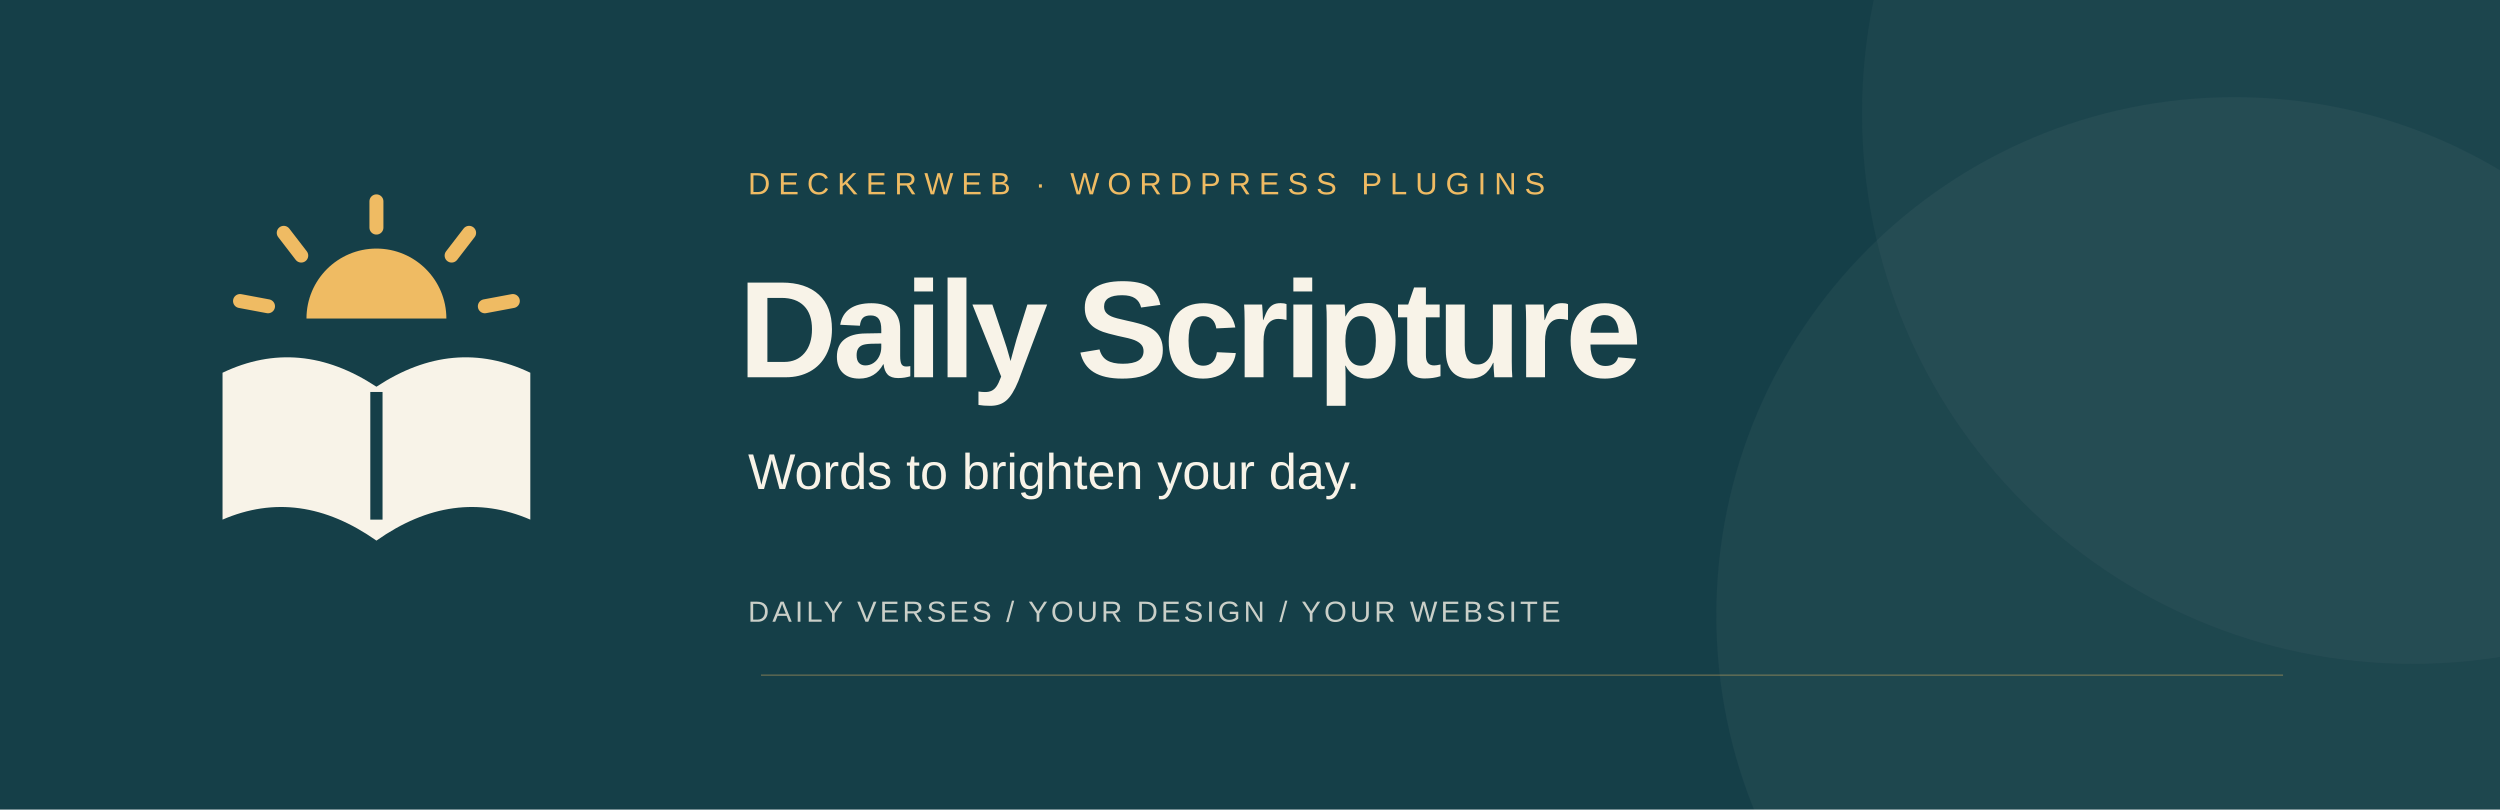
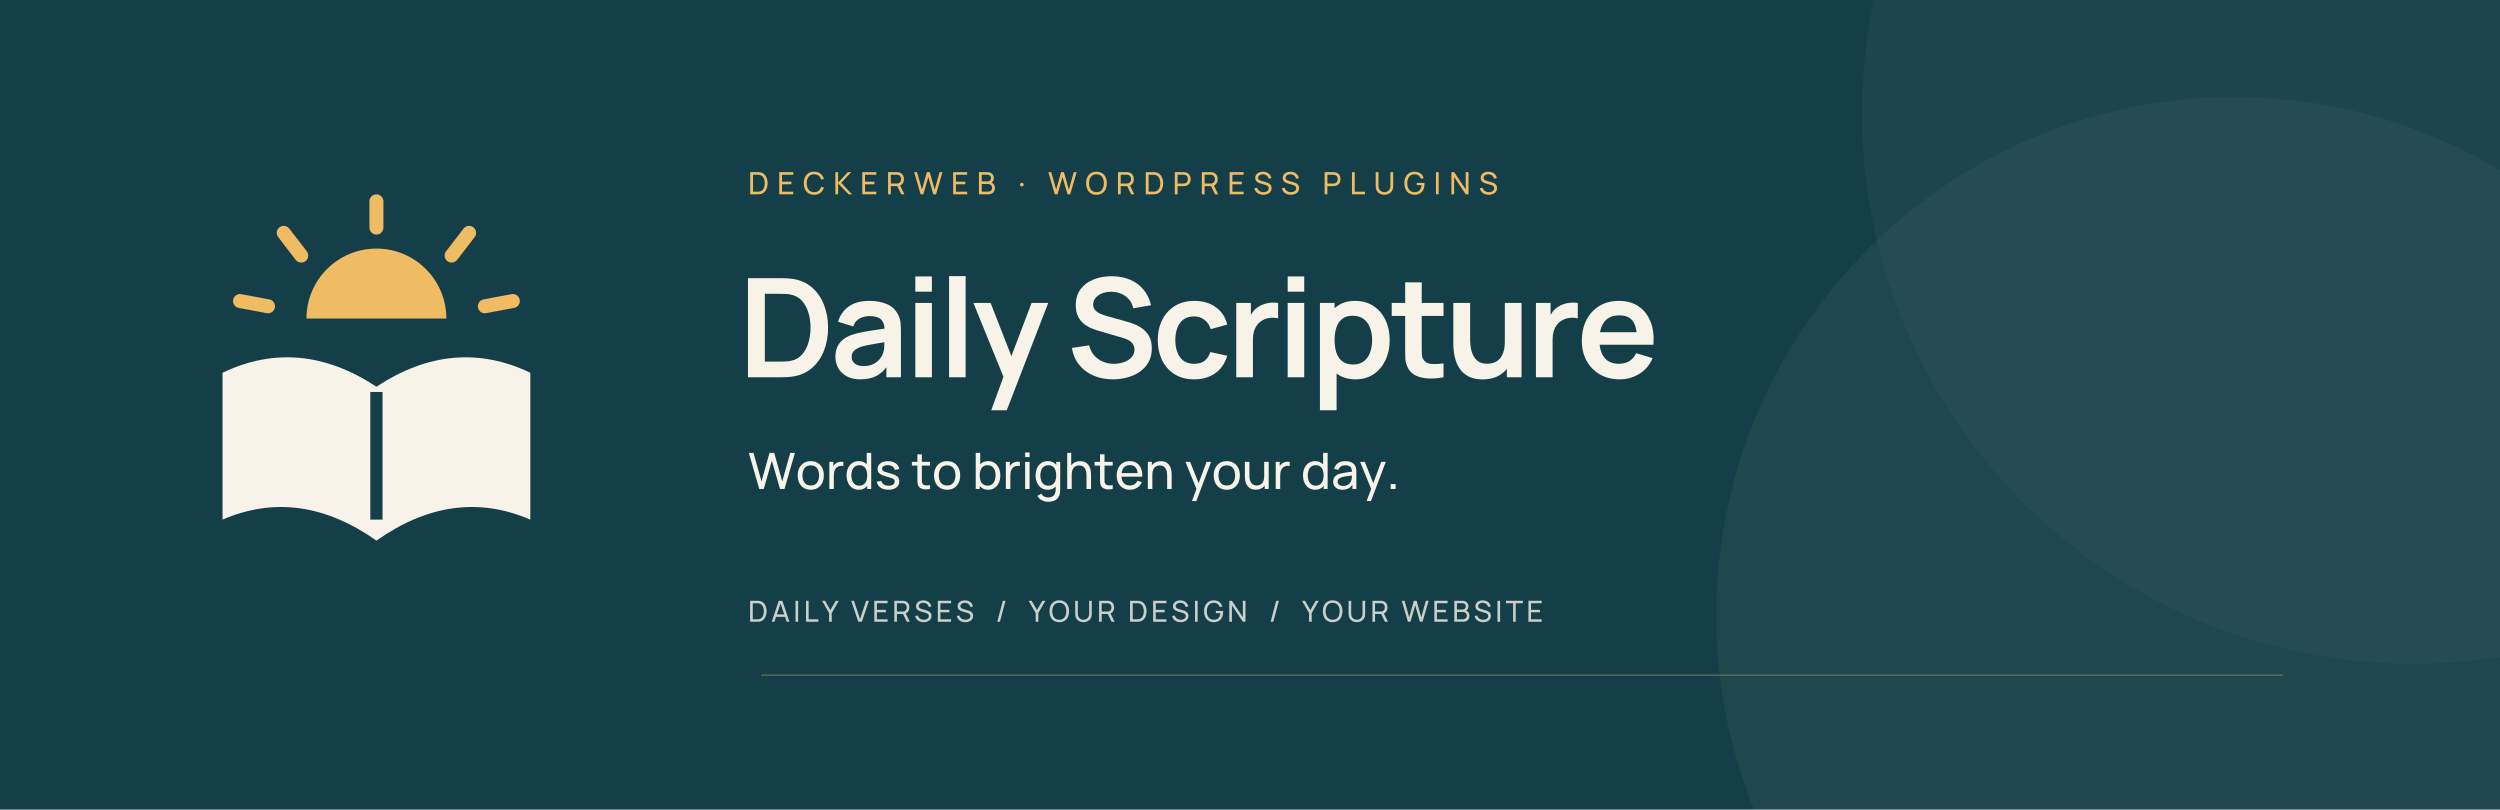
<svg xmlns="http://www.w3.org/2000/svg" width="1544" height="500" viewBox="0 0 1544 500">
  <rect width="1544" height="500" fill="#153f48" />
  <circle cx="1490" cy="70" r="340" fill="#f8f3e8" opacity=".035" />
  <circle cx="1380" cy="380" r="320" fill="#f8f3e8" opacity=".04" />
  <path d="M470 417H1410" stroke="#efbb63" stroke-opacity=".3" />
  <g transform="translate(64 79) scale(1.08)">
    <path d="M68 140 Q112 119 156 148 Q200 119 244 140 V224 Q200 205 156 236 Q112 205 68 224Z" fill="#f8f3e8" />
    <path d="M156 151V224" stroke="#153f48" stroke-width="7" />
    <path d="M116 109 A40 40 0 0 1 196 109" fill="#efbb63" />
    <path d="M156 42V57 M103 60L113 73 M209 60L199 73 M78 99L94 102 M234 99L218 102" stroke="#efbb63" stroke-width="8" stroke-linecap="round" />
  </g>
-   <g font-family="Arial,sans-serif" fill="#f8f3e8">
-     <text x="462" y="120" font-size="19" letter-spacing="5" fill="#efbb63">DECKERWEB · WORDPRESS PLUGINS</text>
-     <text x="456" y="233" font-size="85" font-weight="700" letter-spacing="-3">Daily Scripture</text>
-     <text x="462" y="302" font-size="31">Words to brighten your day.</text>
-     <text x="462" y="384" font-size="18" letter-spacing="2" opacity=".8">DAILY VERSES  /  YOUR DESIGN  /  YOUR WEBSITE</text>
+   <g fill="#f8f3e8">
+     <g fill="#efbb63" aria-label="DECKERWEB · WORDPRESS PLUGINS" role="img">
+       <path d="M140 0V1440H584Q605.5 1440 660.5 1439.0Q715.5 1438 766 1431Q932.5 1409 1045.25 1309.5Q1158 1210 1215.0 1056.75Q1272 903.5 1272 720Q1272 536 1215.0 382.75Q1158 229.5 1045.25 130.25Q932.5 31 766 9Q716 2.5 660.25 1.25Q604.5 0 584 0ZM323 170H584Q621.5 170 668.75 172.25Q716 174.5 751 181Q869 202.5 942.0 279.75Q1015 357 1049.0 471.75Q1083 586.5 1083 720Q1083 856 1048.5 970.75Q1014 1085.5 940.75 1161.75Q867.5 1238 751 1259Q716 1266 668.0 1268.0Q620 1270 584 1270H323Z" transform="translate(462 120) scale(0.0095 -0.0095)" />
+       <path d="M140 0V1440H1050V1271H318V820H930V651H318V169H1050V0Z" transform="translate(479.939 120) scale(0.0095 -0.0095)" />
+       <path d="M732 -30Q516.5 -30 366.5 65.0Q216.5 160 138.25 329.0Q60 498 60 720Q60 942 138.25 1111.0Q216.5 1280 366.5 1375.0Q516.5 1470 732 1470Q982 1470 1143.25 1342.75Q1304.5 1215.5 1366 1001L1185 953Q1141 1114 1027.75 1207.0Q914.5 1300 732 1300Q571 1300 464.0 1227.0Q357 1154 303.0 1023.25Q249 892.5 248 720Q247 547.5 301.0 417.0Q355 286.5 463.0 213.25Q571 140 732 140Q914.5 140 1027.75 233.5Q1141 327 1185 487L1366 439Q1304.5 224.5 1143.25 97.25Q982 -30 732 -30Z" transform="translate(495.864 120) scale(0.0095 -0.0095)" />
+       <path d="M140 0V1440H318V764L948 1440H1172L518 741L1223 0H993L318 704V0Z" transform="translate(514.601 120) scale(0.0095 -0.0095)" />
+       <path d="M140 0V1440H1050V1271H318V820H930V651H318V169H1050V0Z" transform="translate(531.2195 120) scale(0.0095 -0.0095)" />
+       <path d="M140 0V1440H709Q730 1440 758.75 1438.5Q787.5 1437 815 1432Q931.5 1414 1011.0 1351.75Q1090.5 1289.5 1130.75 1195.0Q1171 1100.5 1171 986Q1171 818.5 1084.0 696.25Q997 574 829 543L761 532H318V0ZM997 0 713 586 889 640 1201 0ZM318 701H703Q722 701 746.25 703.0Q770.5 705 793 710Q862 725.5 905.25 768.25Q948.5 811 968.75 868.5Q989 926 989 986Q989 1046 968.75 1103.5Q948.5 1161 905.25 1203.75Q862 1246.5 793 1262Q770.5 1267.5 746.25 1269.25Q722 1271 703 1271H318Z" transform="translate(547.1445 120) scale(0.0095 -0.0095)" />
+       <path d="M447 0 30 1440H216L536 301L855 1439L1042 1440L1362 301L1681 1440H1868L1451 0H1273L948.5 1129L625 0Z" transform="translate(564.314 120) scale(0.0095 -0.0095)" />
+       <path d="M140 0V1440H1050V1271H318V820H930V651H318V169H1050V0Z" transform="translate(587.345 120) scale(0.0095 -0.0095)" />
+       <path d="M140 0V1440H701Q830 1440 921.5 1387.0Q1013 1334 1061.5 1247.5Q1110 1161 1110 1061Q1110 943.5 1049.75 855.75Q989.5 768 888 735L886 784Q1025 747 1102.0 647.75Q1179 548.5 1179 412Q1179 286 1127.25 193.75Q1075.5 101.5 979.25 50.75Q883 0 751 0ZM320 170H717Q796.5 170 859.75 199.25Q923 228.5 959.5 282.75Q996 337 996 413Q996 485.5 963.25 543.75Q930.5 602 872.0 636.5Q813.5 671 737 671H320ZM320 839H699Q762.5 839 814.25 866.5Q866 894 896.5 943.75Q927 993.5 927 1061Q927 1154 863.75 1213.0Q800.5 1272 699 1272H320Z" transform="translate(603.27 120) scale(0.0095 -0.0095)" />
+       <path d="M243 510Q191.5 510 155.75 544.25Q120 578.5 120 630Q120 682 155.75 716.0Q191.5 750 243 750Q290.5 750 325.25 716.0Q360 682 360 630Q360 578.5 325.25 544.25Q290.5 510 243 510Z" transform="translate(628.831 120) scale(0.0095 -0.0095)" />
+       <path d="M447 0 30 1440H216L536 301L855 1439L1042 1440L1362 301L1681 1440H1868L1451 0H1273L948.5 1129L625 0Z" transform="translate(647.191 120) scale(0.0095 -0.0095)" />
+       <path d="M732 -30Q516.5 -30 366.5 65.0Q216.5 160 138.25 329.0Q60 498 60 720Q60 942 138.25 1111.0Q216.5 1280 366.5 1375.0Q516.5 1470 732 1470Q947.5 1470 1097.5 1375.0Q1247.5 1280 1325.75 1111.0Q1404 942 1404 720Q1404 498 1325.75 329.0Q1247.5 160 1097.5 65.0Q947.5 -30 732 -30ZM732 140Q893 139 1000.25 212.25Q1107.5 285.5 1161.25 416.5Q1215 547.5 1215 720Q1215 892.5 1161.25 1022.75Q1107.5 1153 1000.25 1226.0Q893 1299 732 1300Q571 1301 464.25 1228.0Q357.5 1155 303.75 1023.75Q250 892.5 249 720Q248 547.5 301.75 417.5Q355.5 287.5 463.25 214.25Q571 141 732 140Z" transform="translate(670.222 120) scale(0.0095 -0.0095)" />
+       <path d="M140 0V1440H709Q730 1440 758.75 1438.5Q787.5 1437 815 1432Q931.5 1414 1011.0 1351.75Q1090.5 1289.5 1130.75 1195.0Q1171 1100.5 1171 986Q1171 818.5 1084.0 696.25Q997 574 829 543L761 532H318V0ZM997 0 713 586 889 640 1201 0ZM318 701H703Q722 701 746.25 703.0Q770.5 705 793 710Q862 725.5 905.25 768.25Q948.5 811 968.75 868.5Q989 926 989 986Q989 1046 968.75 1103.5Q948.5 1161 905.25 1203.75Q862 1246.5 793 1262Q770.5 1267.5 746.25 1269.25Q722 1271 703 1271H318Z" transform="translate(689.13 120) scale(0.0095 -0.0095)" />
+       <path d="M140 0V1440H584Q605.5 1440 660.5 1439.0Q715.5 1438 766 1431Q932.5 1409 1045.25 1309.5Q1158 1210 1215.0 1056.75Q1272 903.5 1272 720Q1272 536 1215.0 382.75Q1158 229.5 1045.25 130.25Q932.5 31 766 9Q716 2.5 660.25 1.25Q604.5 0 584 0ZM323 170H584Q621.5 170 668.75 172.25Q716 174.5 751 181Q869 202.5 942.0 279.75Q1015 357 1049.0 471.75Q1083 586.5 1083 720Q1083 856 1048.5 970.75Q1014 1085.5 940.75 1161.75Q867.5 1238 751 1259Q716 1266 668.0 1268.0Q620 1270 584 1270H323Z" transform="translate(706.2995 120) scale(0.0095 -0.0095)" />
+       <path d="M140 0V1440H709Q730 1440 758.75 1438.5Q787.5 1437 815 1432Q931.5 1414 1011.0 1351.75Q1090.5 1289.5 1130.75 1195.0Q1171 1100.5 1171 986Q1171 871.5 1130.5 777.0Q1090 682.5 1010.5 620.25Q931 558 815 540Q787.5 536 758.5 534.0Q729.5 532 709 532H318V0ZM318 701H703Q722 701 746.25 703.0Q770.5 705 793 710Q862 725.5 905.25 768.25Q948.5 811 968.75 868.5Q989 926 989 986Q989 1046 968.75 1103.5Q948.5 1161 905.25 1203.75Q862 1246.5 793 1262Q770.5 1267.5 746.25 1269.25Q722 1271 703 1271H318Z" transform="translate(724.2385 120) scale(0.0095 -0.0095)" />
+       <path d="M140 0V1440H709Q730 1440 758.75 1438.5Q787.5 1437 815 1432Q931.5 1414 1011.0 1351.75Q1090.5 1289.5 1130.75 1195.0Q1171 1100.5 1171 986Q1171 818.5 1084.0 696.25Q997 574 829 543L761 532H318V0ZM997 0 713 586 889 640 1201 0ZM318 701H703Q722 701 746.25 703.0Q770.5 705 793 710Q862 725.5 905.25 768.25Q948.5 811 968.75 868.5Q989 926 989 986Q989 1046 968.75 1103.5Q948.5 1161 905.25 1203.75Q862 1246.5 793 1262Q770.5 1267.5 746.25 1269.25Q722 1271 703 1271H318Z" transform="translate(740.933 120) scale(0.0095 -0.0095)" />
+       <path d="M140 0V1440H1050V1271H318V820H930V651H318V169H1050V0Z" transform="translate(758.1025 120) scale(0.0095 -0.0095)" />
+       <path d="M651 -30Q498 -30 375.5 22.0Q253 74 173.5 170.25Q94 266.5 70 399L254 428Q288.5 292 399.0 215.5Q509.5 139 660 139Q756.5 139 835.0 169.5Q913.5 200 959.75 256.75Q1006 313.5 1006 392Q1006 439.5 989.25 474.25Q972.5 509 944.25 533.25Q916 557.5 879.75 574.5Q843.5 591.5 805 603L438 712Q378 729.5 322.0 757.0Q266 784.5 222.0 826.0Q178 867.5 152.0 926.25Q126 985 126 1065Q126 1192.5 192.25 1283.25Q258.5 1374 372.5 1421.75Q486.5 1469.5 630 1469Q775 1468 889.5 1417.5Q1004 1367 1079.25 1273.0Q1154.5 1179 1181 1048L992 1015Q977 1102.5 925.5 1166.25Q874 1230 796.75 1264.5Q719.5 1299 628 1300Q539.5 1301 468.5 1271.75Q397.5 1242.5 355.75 1191.0Q314 1139.5 314 1073Q314 1006.5 351.75 966.0Q389.5 925.5 445.0 902.25Q500.5 879 554 864L828 785Q875 772 936.5 749.0Q998 726 1056.0 684.25Q1114 642.5 1152.0 574.25Q1190 506 1190 402Q1190 297.5 1148.25 216.75Q1106.5 136 1032.5 81.25Q958.5 26.5 860.75 -1.75Q763 -30 651 -30Z" transform="translate(774.0275 120) scale(0.0095 -0.0095)" />
+       <path d="M651 -30Q498 -30 375.5 22.0Q253 74 173.5 170.25Q94 266.5 70 399L254 428Q288.5 292 399.0 215.5Q509.5 139 660 139Q756.5 139 835.0 169.5Q913.5 200 959.75 256.75Q1006 313.5 1006 392Q1006 439.5 989.25 474.25Q972.5 509 944.25 533.25Q916 557.5 879.75 574.5Q843.5 591.5 805 603L438 712Q378 729.5 322.0 757.0Q266 784.5 222.0 826.0Q178 867.5 152.0 926.25Q126 985 126 1065Q126 1192.5 192.25 1283.25Q258.5 1374 372.5 1421.75Q486.5 1469.5 630 1469Q775 1468 889.5 1417.5Q1004 1367 1079.25 1273.0Q1154.5 1179 1181 1048L992 1015Q977 1102.5 925.5 1166.25Q874 1230 796.75 1264.5Q719.5 1299 628 1300Q539.5 1301 468.5 1271.75Q397.5 1242.5 355.75 1191.0Q314 1139.5 314 1073Q314 1006.5 351.75 966.0Q389.5 925.5 445.0 902.25Q500.5 879 554 864L828 785Q875 772 936.5 749.0Q998 726 1056.0 684.25Q1114 642.5 1152.0 574.25Q1190 506 1190 402Q1190 297.5 1148.25 216.75Q1106.5 136 1032.5 81.25Q958.5 26.5 860.75 -1.75Q763 -30 651 -30Z" transform="translate(790.9975 120) scale(0.0095 -0.0095)" />
+       <path d="M140 0V1440H709Q730 1440 758.75 1438.5Q787.5 1437 815 1432Q931.5 1414 1011.0 1351.75Q1090.5 1289.5 1130.75 1195.0Q1171 1100.5 1171 986Q1171 871.5 1130.5 777.0Q1090 682.5 1010.5 620.25Q931 558 815 540Q787.5 536 758.5 534.0Q729.5 532 709 532H318V0ZM318 701H703Q722 701 746.25 703.0Q770.5 705 793 710Q862 725.5 905.25 768.25Q948.5 811 968.75 868.5Q989 926 989 986Q989 1046 968.75 1103.5Q948.5 1161 905.25 1203.75Q862 1246.5 793 1262Q770.5 1267.5 746.25 1269.25Q722 1271 703 1271H318Z" transform="translate(816.7675 120) scale(0.0095 -0.0095)" />
+       <path d="M160 0V1440H338V169H1006V0Z" transform="translate(833.462 120) scale(0.0095 -0.0095)" />
+       <path d="M708 -30Q541 -30 413.0 38.75Q285 107.5 212.5 232.25Q140 357 140 525V1439L320 1440V540Q320 438 354.5 362.25Q389 286.5 445.75 236.75Q502.5 187 571.25 162.5Q640 138 708 138Q777 138 845.75 162.75Q914.5 187.5 971.0 237.25Q1027.5 287 1061.75 362.75Q1096 438.5 1096 540V1440H1276V525Q1276 357.5 1203.5 232.75Q1131 108 1003.0 39.0Q875 -30 708 -30Z" transform="translate(848.304 120) scale(0.0095 -0.0095)" />
+       <path d="M723 -30Q574.5 -30 452.5 21.75Q330.5 73.5 242.75 171.0Q155 268.5 107.5 407.25Q60 546 60 720Q60 949.5 141.75 1117.5Q223.5 1285.5 372.5 1377.25Q521.5 1469 723 1469Q965 1469 1113.0 1356.25Q1261 1243.5 1317 1049L1137 1012Q1091.5 1142.5 988.75 1220.5Q886 1298.5 732 1299Q571 1300 464.25 1227.25Q357.5 1154.5 303.75 1023.5Q250 892.5 249 720Q248 547.5 301.75 417.5Q355.5 287.5 463.25 214.25Q571 141 732 140Q871 139 965.75 192.75Q1060.5 246.5 1112.75 348.5Q1165 450.5 1176 594H870V741H1364Q1366.5 720.5 1367.25 693.0Q1368 665.5 1368 656Q1368 458.5 1294.5 303.25Q1221 148 1077.25 59.0Q933.5 -30 723 -30Z" transform="translate(866.756 120) scale(0.0095 -0.0095)" />
+       <path d="M160 0V1440H338V0Z" transform="translate(885.322 120) scale(0.0095 -0.0095)" />
+       <path d="M140 0V1440H320L1071 315V1440H1251V0H1071L320 1126V0Z" transform="translate(895.053 120) scale(0.0095 -0.0095)" />
+       <path d="M651 -30Q498 -30 375.5 22.0Q253 74 173.5 170.25Q94 266.5 70 399L254 428Q288.5 292 399.0 215.5Q509.5 139 660 139Q756.5 139 835.0 169.5Q913.5 200 959.75 256.75Q1006 313.5 1006 392Q1006 439.5 989.25 474.25Q972.5 509 944.25 533.25Q916 557.5 879.75 574.5Q843.5 591.5 805 603L438 712Q378 729.5 322.0 757.0Q266 784.5 222.0 826.0Q178 867.5 152.0 926.25Q126 985 126 1065Q126 1192.5 192.25 1283.25Q258.5 1374 372.5 1421.75Q486.5 1469.5 630 1469Q775 1468 889.5 1417.5Q1004 1367 1079.25 1273.0Q1154.5 1179 1181 1048L992 1015Q977 1102.5 925.5 1166.25Q874 1230 796.75 1264.5Q719.5 1299 628 1300Q539.5 1301 468.5 1271.75Q397.5 1242.5 355.75 1191.0Q314 1139.5 314 1073Q314 1006.5 351.75 966.0Q389.5 925.5 445.0 902.25Q500.5 879 554 864L828 785Q875 772 936.5 749.0Q998 726 1056.0 684.25Q1114 642.5 1152.0 574.25Q1190 506 1190 402Q1190 297.5 1148.25 216.75Q1106.5 136 1032.5 81.25Q958.5 26.5 860.75 -1.75Q763 -30 651 -30Z" transform="translate(913.2675 120) scale(0.0095 -0.0095)" />
+     </g>
+     <g aria-label="Daily Scripture" role="img">
+       <path d="M140 0V1440H598.666Q617.166 1440 670.833 1439.0Q724.499 1438 774 1431.667Q945.499 1410.333 1063.749 1310.5Q1181.999 1210.667 1242.998 1056.917Q1303.998 903.167 1303.998 720Q1303.998 536.667 1242.998 382.917Q1181.999 229.167 1063.749 129.417Q945.499 29.667 774 8.333Q724.666 2.167 670.749 1.083Q616.833 0 598.666 0ZM384.996 227.33H598.666Q629.166 227.33 675.583 229.08Q722 230.83 758.333 237.663Q860.334 257.497 924.334 329.247Q988.335 400.997 1018.669 503.915Q1049.002 606.832 1049.002 720Q1049.002 837.334 1017.835 940.252Q986.668 1043.169 922.251 1113.253Q857.834 1183.337 758.333 1202.337Q722 1210.003 675.333 1211.337Q628.666 1212.67 598.666 1212.67H384.996Z" transform="translate(456 233) scale(0.0425 -0.0425)" />
+       <path d="M442.334 -30Q324.667 -30 243.75 14.417Q162.833 58.833 121.417 132.917Q80 207 80 296Q80 374.333 106.084 436.417Q132.167 498.5 186.251 544.083Q240.335 589.666 325.668 618.999Q391.335 640.499 478.419 657.083Q565.503 673.666 668.169 688.249Q770.836 702.832 883.334 719.665L796.669 671.333Q797.502 783.168 746.752 836.252Q696.001 889.337 574.666 889.337Q501.998 889.337 434.081 855.086Q366.164 820.835 338.997 738.334L118.667 807.333Q158.833 944 271.583 1027Q384.333 1110 575.333 1110Q719.5 1110 828.666 1063.166Q937.832 1016.333 991.332 908.999Q1020.332 852.333 1026.332 792.833Q1032.332 733.333 1032.332 662.667V0H821.002V234.335L856.002 195.669Q783.002 79.168 685.418 24.584Q587.834 -30 442.334 -30ZM489.999 162.331Q572 162.331 629.834 191.414Q687.668 220.498 722.335 262.082Q757.002 303.667 768.669 341.335Q787.502 387.335 790.419 446.752Q793.335 506.169 793.335 543.335L867.335 521.002Q757.669 503.502 679.586 490.835Q601.502 478.169 545.834 466.752Q490.166 455.335 446.999 441.002Q405.498 425.669 376.415 405.918Q347.331 386.168 331.83 360.001Q316.33 333.834 316.33 299Q316.33 259.499 336.08 228.582Q355.83 197.665 394.414 179.998Q432.998 162.331 489.999 162.331Z" transform="translate(512.5425 233) scale(0.0425 -0.0425)" />
+       <path d="M160 1243.668V1464.999H400.663V1243.668ZM160 0V1080H400.663V0Z" transform="translate(558.5025 233) scale(0.0425 -0.0425)" />
+       <path d="M160 0V1470H400.663V0Z" transform="translate(579.345 233) scale(0.0425 -0.0425)" />
+       <path d="M282 -480 490.334 90.667 494 -77.333 23.334 1080H273.663L607.665 223.662H543.665L868.667 1080H1110.33L507.664 -480Z" transform="translate(600.1875 233) scale(0.0425 -0.0425)" />
+       <path d="M672.999 -30Q515.332 -30 388.833 25Q262.333 80 180.833 182.416Q99.333 284.832 76.666 426.332L327.329 463.998Q358.829 335.997 458.33 265.83Q557.83 195.663 687.998 195.663Q764.833 195.663 833 219.83Q901.167 243.997 943.584 290.248Q986.001 336.499 986.001 402.666Q986.001 433.167 976.084 458.418Q966.167 483.668 946.75 503.752Q927.333 523.835 896.916 540.169Q866.499 556.502 825.665 569.002L453.999 678.669Q405.998 692.502 350.332 716.336Q294.665 740.169 245.332 781.336Q195.999 822.503 164.333 887.086Q132.666 951.669 132.666 1047.001Q132.666 1186.167 203.416 1280.417Q274.166 1374.667 393.499 1421.917Q512.832 1469.167 659.332 1468.333Q806.998 1466.667 923.165 1417.167Q1039.331 1367.667 1117.081 1274Q1194.831 1180.333 1226.997 1046.667L968.001 1002.334Q952.335 1078.168 906.501 1131.419Q860.667 1184.669 795.25 1212.836Q729.833 1241.004 655.998 1242.67Q583.831 1244.337 522.497 1221.586Q461.163 1198.836 423.579 1157.002Q385.996 1115.168 385.996 1059.001Q385.996 1005.5 417.913 972.333Q449.83 939.166 497.663 919.416Q545.497 899.665 593.998 886.665L851.999 814.998Q904.998 800.665 970.831 776.665Q1036.664 752.665 1097.664 709.748Q1158.664 666.832 1198.331 596.749Q1237.997 526.665 1237.997 419.332Q1237.997 307.166 1191.747 222.583Q1145.498 138 1066.165 82.083Q986.832 26.167 885.249 -1.917Q783.665 -30 672.999 -30Z" transform="translate(658.745 233) scale(0.0425 -0.0425)" />
+       <path d="M608.999 -30Q442.166 -30 324 44.5Q205.833 119 143.167 247.917Q80.5 376.833 80 540Q80.5 705.5 145.333 834.333Q210.166 963.167 329.166 1036.583Q448.166 1110 612.332 1110Q796.498 1110 923.998 1017.667Q1051.498 925.334 1089.665 765.335L849.669 699.669Q822.168 787.003 757.001 835.67Q691.833 884.337 608.999 884.337Q514.665 884.337 453.997 839.503Q393.33 794.669 364.33 716.835Q335.329 639.001 334.996 540Q335.496 385.832 404.413 290.747Q473.331 195.663 608.999 195.663Q705.5 195.663 760.834 239.83Q816.168 283.997 844.335 366.664L1089.665 312.331Q1040.164 147.332 915.165 58.666Q790.165 -30 608.999 -30Z" transform="translate(711.6325 233) scale(0.0425 -0.0425)" />
+       <path d="M140 0V1080H352.997V817L326.997 851Q347.33 905 380.83 949.666Q414.33 994.333 460.996 1023.333Q500.829 1050.5 549.246 1065.5Q597.663 1080.5 648.663 1084Q699.664 1087.5 748.33 1080V855.004Q699.663 869.17 637.579 863.837Q575.496 858.503 524.662 829.336Q475.162 802.169 443.745 760.251Q412.329 718.334 397.329 664.833Q382.329 611.333 382.329 548.666V0Z" transform="translate(757.55 233) scale(0.0425 -0.0425)" />
+       <path d="M160 1243.668V1464.999H400.663V1243.668ZM160 0V1080H400.663V0Z" transform="translate(788.465 233) scale(0.0425 -0.0425)" />
+       <path d="M658.665 -30Q500.666 -30 393.999 45.167Q287.333 120.333 233.166 249.417Q178.999 378.5 178.999 540.333Q178.999 702.667 232.833 831.583Q286.666 960.5 391.416 1035.25Q496.166 1110 649.666 1110Q802.999 1110 915.749 1035.75Q1028.498 961.5 1090.248 832.917Q1151.998 704.333 1151.998 540.333Q1151.998 378.333 1090.915 249.25Q1029.832 120.167 919.082 45.083Q808.332 -30 658.665 -30ZM138.333 -480V1080H351.33V321.664H380.663V-480ZM622 185.663Q716.167 185.663 776.918 232.997Q837.668 280.331 867.335 360.832Q897.002 441.332 897.002 540.333Q897.002 638.334 866.752 718.668Q836.502 799.002 773.751 846.669Q711 894.337 613.666 894.337Q521.832 894.337 463.832 849.836Q405.831 805.336 378.58 725.418Q351.33 645.501 351.33 540.333Q351.33 435.499 378.497 355.415Q405.664 275.331 465.331 230.497Q524.999 185.663 622 185.663Z" transform="translate(809.3075 233) scale(0.0425 -0.0425)" />
+       <path d="M772.998 0Q666.165 -20.5 563.416 -17.667Q460.667 -14.833 379.917 20.333Q299.168 55.5 257.334 132.667Q220.001 203.166 217.835 275.999Q215.668 348.832 215.668 441.331V1380H456.331V454.664Q456.331 390.497 457.831 341.248Q459.331 291.998 478.331 260.664Q514.331 201.164 593.164 194.247Q671.998 187.33 772.998 201.664ZM20 891.003V1080H772.998V891.003Z" transform="translate(858.6675 233) scale(0.0425 -0.0425)" />
+       <path d="M544.667 -30.667Q425.168 -30.667 347.085 9Q269.002 48.666 223.002 110.916Q177.001 173.165 155.001 243.248Q133.001 313.331 126.5 375.915Q120 438.499 120 477V1080H363.996V559.665Q363.996 509.664 371.246 447.58Q378.497 385.496 403.664 327.913Q428.831 270.329 479.332 233.33Q529.832 196.33 616.332 196.33Q662 196.33 706.917 211.247Q751.834 226.164 788.168 262.415Q824.501 298.665 846.585 362.916Q868.668 427.166 868.668 524.999L1011.666 463.667Q1011.666 326.166 958.166 213.916Q904.666 101.666 800.833 35.5Q697 -30.667 544.667 -30.667ZM898.001 0V334.997H868.668V1080H1110.997V0Z" transform="translate(892.4725 233) scale(0.0425 -0.0425)" />
+       <path d="M140 0V1080H352.997V817L326.997 851Q347.33 905 380.83 949.666Q414.33 994.333 460.996 1023.333Q500.829 1050.5 549.246 1065.5Q597.663 1080.5 648.663 1084Q699.664 1087.5 748.33 1080V855.004Q699.663 869.17 637.579 863.837Q575.496 858.503 524.662 829.336Q475.162 802.169 443.745 760.251Q412.329 718.334 397.329 664.833Q382.329 611.333 382.329 548.666V0Z" transform="translate(942.64 233) scale(0.0425 -0.0425)" />
+       <path d="M630.665 -30Q466.832 -30 342.999 41.083Q219.166 112.167 149.583 238.083Q80 364 80 528.334Q80 705.334 148.25 835.834Q216.5 966.333 337.416 1038.167Q458.332 1110 617.332 1110Q784.832 1110 902.332 1031.667Q1019.832 953.334 1077.082 810.334Q1134.332 667.334 1120.165 472.668H881.002V560.666Q880.002 737.001 819.001 818.169Q758 899.336 627.332 899.336Q479.498 899.336 407.247 807.669Q334.996 716.001 334.996 540Q334.996 375.665 407.247 285.664Q479.498 195.663 617.332 195.663Q706.333 195.663 770.668 235.33Q835.002 274.998 870.002 349.665L1108.332 278Q1046.498 131.666 916.748 50.833Q786.999 -30 630.665 -30ZM258.997 472.668V654.999H1002.334V472.668Z" transform="translate(973.555 233) scale(0.0425 -0.0425)" />
+     </g>
+     <g aria-label="Words to brighten your day." role="img">
+       <path d="M447 0 30 1440H216L536 301L855 1439L1042 1440L1362 301L1681 1440H1868L1451 0H1273L948.5 1129L625 0Z" transform="translate(462 302) scale(0.0155 -0.0155)" />
+       <path d="M600 -30Q438.5 -30 322.0 43.0Q205.5 116 142.75 244.75Q80 373.5 80 541Q80 710.5 144.0 838.75Q208 967 324.75 1038.5Q441.5 1110 600 1110Q762 1110 878.75 1037.25Q995.5 964.5 1058.25 836.25Q1121 708 1121 541Q1121 371.5 1057.75 243.0Q994.5 114.5 877.5 42.25Q760.5 -30 600 -30ZM600 139Q767.5 139 849.75 251.0Q932 363 932 541Q932 723.5 849.0 832.25Q766 941 600 941Q487 941 413.75 890.0Q340.5 839 304.75 749.0Q269 659 269 541Q269 358.5 353.0 248.75Q437 139 600 139Z" transform="translate(491.419 302) scale(0.0155 -0.0155)" />
+       <path d="M140 0V1080H299V819L273 853Q292 903 322.5 945.0Q353 987 391 1014Q432.5 1047.5 485.75 1065.5Q539 1083.5 594.0 1087.0Q649 1090.5 697 1080V913Q641 927.5 573.75 920.5Q506.5 913.5 450 872Q397.5 834.5 369.25 781.75Q341 729 330.0 667.5Q319 606 319 542V0Z" transform="translate(510.0345 302) scale(0.0155 -0.0155)" />
+       <path d="M564 -30Q413 -30 304.75 45.25Q196.5 120.5 138.25 249.75Q80 379 80 541Q80 703 138.25 831.75Q196.5 960.5 304.75 1035.25Q413 1110 563 1110Q715.5 1110 819.75 1035.75Q924 961.5 977.5 832.75Q1031 704 1031 541Q1031 379.5 977.5 250.25Q924 121 820.0 45.5Q716 -30 564 -30ZM586 133Q695 133 765.0 185.5Q835 238 868.5 330.25Q902 422.5 902 541Q902 660.5 868.25 752.25Q834.5 844 765.5 895.5Q696.5 947 591 947Q481 947 409.5 893.0Q338 839 303.5 747.0Q269 655 269 541Q269 426 304.0 333.5Q339 241 409.25 187.0Q479.5 133 586 133ZM902 0V795H882V1440H1061V0Z" transform="translate(521.613 302) scale(0.0155 -0.0155)" />
+       <path d="M548 -29Q354.5 -29 231.25 55.5Q108 140 80 292L262 321Q284 233 363.0 181.5Q442 130 559 130Q669.5 130 732.75 175.75Q796 221.5 796 301Q796 346.5 775.0 375.0Q754 403.5 688.5 428.5Q623 453.5 491 489Q348 527 265.75 567.75Q183.5 608.5 148.75 662.5Q114 716.5 114 794Q114 889 166.0 960.25Q218 1031.5 311.25 1070.75Q404.5 1110 529 1110Q652 1110 748.75 1070.75Q845.5 1031.5 905.0 960.25Q964.5 889 976 794L794 761Q781 847.5 710.25 897.75Q639.5 948 529 951Q424 954.5 358.5 913.5Q293 872.5 293 803Q293 763.5 317.25 735.75Q341.5 708 408.25 683.0Q475 658 602 626Q744.5 589.5 827.0 547.25Q909.5 505 944.75 447.25Q980 389.5 980 306Q980 149.5 865.0 60.25Q750 -29 548 -29Z" transform="translate(540.2285 302) scale(0.0155 -0.0155)" />
+       <path d="M743 0Q646.5 -19.5 553.25 -16.0Q460 -12.5 386.75 22.0Q313.5 56.5 276 130Q244 193.5 241.5 259.0Q239 324.5 239 408V1380H417V416Q417 349.5 418.5 302.75Q420 256 439 222Q475 157.5 553.5 146.75Q632 136 743 153ZM20 933V1080H743V933Z" transform="translate(562.874 302) scale(0.0155 -0.0155)" />
+       <path d="M600 -30Q438.5 -30 322.0 43.0Q205.5 116 142.75 244.75Q80 373.5 80 541Q80 710.5 144.0 838.75Q208 967 324.75 1038.5Q441.5 1110 600 1110Q762 1110 878.75 1037.25Q995.5 964.5 1058.25 836.25Q1121 708 1121 541Q1121 371.5 1057.75 243.0Q994.5 114.5 877.5 42.25Q760.5 -30 600 -30ZM600 139Q767.5 139 849.75 251.0Q932 363 932 541Q932 723.5 849.0 832.25Q766 941 600 941Q487 941 413.75 890.0Q340.5 839 304.75 749.0Q269 659 269 541Q269 358.5 353.0 248.75Q437 139 600 139Z" transform="translate(575.6305 302) scale(0.0155 -0.0155)" />
+       <path d="M636 -30Q484 -30 380.0 45.5Q276 121 222.5 250.25Q169 379.5 169 541Q169 704 222.5 832.75Q276 961.5 380.25 1035.75Q484.5 1110 637 1110Q787 1110 895.25 1035.25Q1003.5 960.5 1061.75 831.75Q1120 703 1120 541Q1120 379 1061.75 249.75Q1003.5 120.5 895.25 45.25Q787 -30 636 -30ZM139 0V1440H318V795H298V0ZM614 133Q720.5 133 790.75 187.0Q861 241 896.0 333.5Q931 426 931 541Q931 655 896.25 747.0Q861.5 839 790.25 893.0Q719 947 609 947Q503.5 947 434.5 895.5Q365.5 844 331.75 752.25Q298 660.5 298 541Q298 422.5 331.5 330.25Q365 238 435.0 185.5Q505 133 614 133Z" transform="translate(600.446 302) scale(0.0155 -0.0155)" />
+       <path d="M140 0V1080H299V819L273 853Q292 903 322.5 945.0Q353 987 391 1014Q432.5 1047.5 485.75 1065.5Q539 1083.5 594.0 1087.0Q649 1090.5 697 1080V913Q641 927.5 573.75 920.5Q506.5 913.5 450 872Q397.5 834.5 369.25 781.75Q341 729 330.0 667.5Q319 606 319 542V0Z" transform="translate(619.046 302) scale(0.0155 -0.0155)" />
+       <path d="M160 1271V1455H338V1271ZM160 0V1080H338V0Z" transform="translate(630.6245 302) scale(0.0155 -0.0155)" />
+       <path d="M577 -510Q492 -510 411.0 -484.25Q330 -458.5 262.5 -406.0Q195 -353.5 150 -273L313 -187Q353 -266.5 426.25 -302.25Q499.5 -338 578 -338Q681 -338 748.75 -300.5Q816.5 -263 849.25 -189.0Q882 -115 881 -5V290H902V1080H1060V-7Q1060 -51.5 1057.25 -92.25Q1054.5 -133 1047 -173Q1026 -288 964.0 -362.5Q902 -437 804.0 -473.5Q706 -510 577 -510ZM564 -30Q413 -30 304.75 45.25Q196.5 120.5 138.25 249.75Q80 379 80 541Q80 703 138.25 831.75Q196.5 960.5 304.75 1035.25Q413 1110 563 1110Q715.5 1110 819.75 1035.75Q924 961.5 977.5 832.75Q1031 704 1031 541Q1031 379.5 977.5 250.25Q924 121 820.0 45.5Q716 -30 564 -30ZM586 133Q695 133 765.0 185.5Q835 238 868.5 330.25Q902 422.5 902 541Q902 660.5 868.25 752.25Q834.5 844 765.5 895.5Q696.5 947 591 947Q481 947 409.5 893.0Q338 839 303.5 747.0Q269 655 269 541Q269 426 304.0 333.5Q339 241 409.25 187.0Q479.5 133 586 133Z" transform="translate(638.3435 302) scale(0.0155 -0.0155)" />
+       <path d="M909 0V541Q909 617.5 895.25 688.5Q881.5 759.5 848.0 816.25Q814.5 873 758.0 906.0Q701.5 939 616 939Q549 939 494.25 916.25Q439.5 893.5 400.5 847.75Q361.5 802 340.25 732.5Q319 663 319 569L202 605Q202 761.5 258.5 874.25Q315 987 417.5 1047.5Q520 1108 659 1108Q763.5 1108 837.75 1075.0Q912 1042 961.0 987.25Q1010 932.5 1038.0 865.25Q1066 798 1077.5 728.25Q1089 658.5 1089 597V0ZM139 0V1440H299V645H319V0Z" transform="translate(656.9435 302) scale(0.0155 -0.0155)" />
+       <path d="M743 0Q646.5 -19.5 553.25 -16.0Q460 -12.5 386.75 22.0Q313.5 56.5 276 130Q244 193.5 241.5 259.0Q239 324.5 239 408V1380H417V416Q417 349.5 418.5 302.75Q420 256 439 222Q475 157.5 553.5 146.75Q632 136 743 153ZM20 933V1080H743V933Z" transform="translate(675.683 302) scale(0.0155 -0.0155)" />
+       <path d="M608 -30Q448.5 -30 330.0 40.25Q211.5 110.5 145.75 237.25Q80 364 80 533Q80 710 144.75 839.5Q209.5 969 326.25 1039.5Q443 1110 600 1110Q762.5 1110 877.0 1035.0Q991.5 960 1049.25 821.0Q1107 682 1098.5 490H919V554Q916 753 838.0 851.5Q760 950 606 950Q440.5 950 354.75 844.0Q269 738 269 540Q269 349 354.75 244.0Q440.5 139 600 139Q707 139 786.0 188.0Q865 237 910 329L1081 270Q1017.5 127 891.25 48.5Q765 -30 608 -30ZM209 490V633H1007V490Z" transform="translate(688.4395 302) scale(0.0155 -0.0155)" />
+       <path d="M909 0V541Q909 617.5 895.25 688.5Q881.5 759.5 848.0 816.25Q814.5 873 758.0 906.0Q701.5 939 616 939Q549 939 494.25 916.25Q439.5 893.5 400.5 847.75Q361.5 802 340.25 732.5Q319 663 319 569L202 605Q202 761.5 258.5 874.25Q315 987 417.5 1047.5Q520 1108 659 1108Q763.5 1108 837.75 1075.0Q912 1042 961.0 987.25Q1010 932.5 1038.0 865.25Q1066 798 1077.5 728.25Q1089 658.5 1089 597V0ZM139 0V1080H299V791H319V0Z" transform="translate(706.745 302) scale(0.0155 -0.0155)" />
+       <path d="M290 -480 499 88 502 -80 30 1080H217L587 147H523L870 1080H1051L463 -480Z" transform="translate(731.6845 302) scale(0.0155 -0.0155)" />
+       <path d="M600 -30Q438.5 -30 322.0 43.0Q205.5 116 142.75 244.75Q80 373.5 80 541Q80 710.5 144.0 838.75Q208 967 324.75 1038.5Q441.5 1110 600 1110Q762 1110 878.75 1037.25Q995.5 964.5 1058.25 836.25Q1121 708 1121 541Q1121 371.5 1057.75 243.0Q994.5 114.5 877.5 42.25Q760.5 -30 600 -30ZM600 139Q767.5 139 849.75 251.0Q932 363 932 541Q932 723.5 849.0 832.25Q766 941 600 941Q487 941 413.75 890.0Q340.5 839 304.75 749.0Q269 659 269 541Q269 358.5 353.0 248.75Q437 139 600 139Z" transform="translate(748.3625 302) scale(0.0155 -0.0155)" />
+       <path d="M550 -28Q445.5 -28 371.25 5.0Q297 38 248.0 92.75Q199 147.5 171.0 214.75Q143 282 131.5 351.75Q120 421.5 120 483V1080H300V539Q300 463 313.75 391.75Q327.5 320.5 361.0 263.75Q394.5 207 451.0 174.0Q507.5 141 593 141Q660 141 714.75 163.75Q769.5 186.5 808.5 232.25Q847.5 278 868.75 347.75Q890 417.5 890 511L1007 475Q1007 318.5 950.5 205.75Q894 93 791.5 32.5Q689 -28 550 -28ZM910 0V289H890V1080H1069V0Z" transform="translate(766.978 302) scale(0.0155 -0.0155)" />
+       <path d="M140 0V1080H299V819L273 853Q292 903 322.5 945.0Q353 987 391 1014Q432.5 1047.5 485.75 1065.5Q539 1083.5 594.0 1087.0Q649 1090.5 697 1080V913Q641 927.5 573.75 920.5Q506.5 913.5 450 872Q397.5 834.5 369.25 781.75Q341 729 330.0 667.5Q319 606 319 542V0Z" transform="translate(785.7175 302) scale(0.0155 -0.0155)" />
+       <path d="M564 -30Q413 -30 304.75 45.25Q196.5 120.5 138.25 249.75Q80 379 80 541Q80 703 138.25 831.75Q196.5 960.5 304.75 1035.25Q413 1110 563 1110Q715.5 1110 819.75 1035.75Q924 961.5 977.5 832.75Q1031 704 1031 541Q1031 379.5 977.5 250.25Q924 121 820.0 45.5Q716 -30 564 -30ZM586 133Q695 133 765.0 185.5Q835 238 868.5 330.25Q902 422.5 902 541Q902 660.5 868.25 752.25Q834.5 844 765.5 895.5Q696.5 947 591 947Q481 947 409.5 893.0Q338 839 303.5 747.0Q269 655 269 541Q269 426 304.0 333.5Q339 241 409.25 187.0Q479.5 133 586 133ZM902 0V795H882V1440H1061V0Z" transform="translate(803.496 302) scale(0.0155 -0.0155)" />
+       <path d="M447 -30Q326 -30 244.25 14.25Q162.5 58.5 121.25 131.75Q80 205 80 292Q80 377 112.25 439.25Q144.5 501.5 203.75 543.25Q263 585 345 609Q422 629.5 517.25 645.25Q612.5 661 710.5 673.75Q808.5 686.5 894 699L830 662Q832.5 805.5 772.25 874.75Q712 944 564 944Q466 944 392.25 899.25Q318.5 854.5 289 755L120 806Q158.5 948 270.75 1029.0Q383 1110 566 1110Q712.5 1110 818.0 1057.5Q923.5 1005 970 899Q993 849 999.0 790.5Q1005 732 1005 668V0H847V259L884 235Q823 103.5 713.25 36.75Q603.5 -30 447 -30ZM474 119Q570 119 640.5 153.25Q711 187.5 754.0 244.25Q797 301 810 368Q824.5 418 826.25 479.25Q828 540.5 828 574L890 547Q803 534.5 718.75 523.5Q634.5 512.5 559.5 500.25Q484.5 488 425 471Q380.5 457 342.25 434.75Q304 412.5 280.5 378.0Q257 343.5 257 293Q257 248.5 279.25 208.75Q301.5 169 349.25 144.0Q397 119 474 119Z" transform="translate(822.1115 302) scale(0.0155 -0.0155)" />
+       <path d="M290 -480 499 88 502 -80 30 1080H217L587 147H523L870 1080H1051L463 -480Z" transform="translate(839.549 302) scale(0.0155 -0.0155)" />
+       <path d="M172 0V196H368V0Z" transform="translate(856.227 302) scale(0.0155 -0.0155)" />
+     </g>
+     <g opacity=".8" aria-label="DAILY VERSES  /  YOUR DESIGN  /  YOUR WEBSITE" role="img">
+       <path d="M140 0V1440H584Q605.5 1440 660.5 1439.0Q715.5 1438 766 1431Q932.5 1409 1045.25 1309.5Q1158 1210 1215.0 1056.75Q1272 903.5 1272 720Q1272 536 1215.0 382.75Q1158 229.5 1045.25 130.25Q932.5 31 766 9Q716 2.5 660.25 1.25Q604.5 0 584 0ZM323 170H584Q621.5 170 668.75 172.25Q716 174.5 751 181Q869 202.5 942.0 279.75Q1015 357 1049.0 471.75Q1083 586.5 1083 720Q1083 856 1048.5 970.75Q1014 1085.5 940.75 1161.75Q867.5 1238 751 1259Q716 1266 668.0 1268.0Q620 1270 584 1270H323Z" transform="translate(462 384) scale(0.009 -0.009)" />
+       <path d="M40 0 522 1440H770L1252 0H1067L616 1336H672L225 0ZM272 337V504H1020V337Z" transform="translate(476.258 384) scale(0.009 -0.009)" />
+       <path d="M160 0V1440H338V0Z" transform="translate(489.886 384) scale(0.009 -0.009)" />
+       <path d="M160 0V1440H338V169H1006V0Z" transform="translate(496.368 384) scale(0.009 -0.009)" />
+       <path d="M485 0V599L0 1440H207L575 803L942 1440H1149L665 599V0Z" transform="translate(507.692 384) scale(0.009 -0.009)" />
+       <path d="M492 0 10 1440H195L614 189L1037 1440H1222L740 0Z" transform="translate(525.633 384) scale(0.009 -0.009)" />
+       <path d="M140 0V1440H1050V1271H318V820H930V651H318V169H1050V0Z" transform="translate(538.721 384) scale(0.009 -0.009)" />
+       <path d="M140 0V1440H709Q730 1440 758.75 1438.5Q787.5 1437 815 1432Q931.5 1414 1011.0 1351.75Q1090.5 1289.5 1130.75 1195.0Q1171 1100.5 1171 986Q1171 818.5 1084.0 696.25Q997 574 829 543L761 532H318V0ZM997 0 713 586 889 640 1201 0ZM318 701H703Q722 701 746.25 703.0Q770.5 705 793 710Q862 725.5 905.25 768.25Q948.5 811 968.75 868.5Q989 926 989 986Q989 1046 968.75 1103.5Q948.5 1161 905.25 1203.75Q862 1246.5 793 1262Q770.5 1267.5 746.25 1269.25Q722 1271 703 1271H318Z" transform="translate(551.071 384) scale(0.009 -0.009)" />
+       <path d="M651 -30Q498 -30 375.5 22.0Q253 74 173.5 170.25Q94 266.5 70 399L254 428Q288.5 292 399.0 215.5Q509.5 139 660 139Q756.5 139 835.0 169.5Q913.5 200 959.75 256.75Q1006 313.5 1006 392Q1006 439.5 989.25 474.25Q972.5 509 944.25 533.25Q916 557.5 879.75 574.5Q843.5 591.5 805 603L438 712Q378 729.5 322.0 757.0Q266 784.5 222.0 826.0Q178 867.5 152.0 926.25Q126 985 126 1065Q126 1192.5 192.25 1283.25Q258.5 1374 372.5 1421.75Q486.5 1469.5 630 1469Q775 1468 889.5 1417.5Q1004 1367 1079.25 1273.0Q1154.5 1179 1181 1048L992 1015Q977 1102.5 925.5 1166.25Q874 1230 796.75 1264.5Q719.5 1299 628 1300Q539.5 1301 468.5 1271.75Q397.5 1242.5 355.75 1191.0Q314 1139.5 314 1073Q314 1006.5 351.75 966.0Q389.5 925.5 445.0 902.25Q500.5 879 554 864L828 785Q875 772 936.5 749.0Q998 726 1056.0 684.25Q1114 642.5 1152.0 574.25Q1190 506 1190 402Q1190 297.5 1148.25 216.75Q1106.5 136 1032.5 81.25Q958.5 26.5 860.75 -1.75Q763 -30 651 -30Z" transform="translate(564.6 384) scale(0.009 -0.009)" />
+       <path d="M140 0V1440H1050V1271H318V820H930V651H318V169H1050V0Z" transform="translate(577.94 384) scale(0.009 -0.009)" />
+       <path d="M651 -30Q498 -30 375.5 22.0Q253 74 173.5 170.25Q94 266.5 70 399L254 428Q288.5 292 399.0 215.5Q509.5 139 660 139Q756.5 139 835.0 169.5Q913.5 200 959.75 256.75Q1006 313.5 1006 392Q1006 439.5 989.25 474.25Q972.5 509 944.25 533.25Q916 557.5 879.75 574.5Q843.5 591.5 805 603L438 712Q378 729.5 322.0 757.0Q266 784.5 222.0 826.0Q178 867.5 152.0 926.25Q126 985 126 1065Q126 1192.5 192.25 1283.25Q258.5 1374 372.5 1421.75Q486.5 1469.5 630 1469Q775 1468 889.5 1417.5Q1004 1367 1079.25 1273.0Q1154.5 1179 1181 1048L992 1015Q977 1102.5 925.5 1166.25Q874 1230 796.75 1264.5Q719.5 1299 628 1300Q539.5 1301 468.5 1271.75Q397.5 1242.5 355.75 1191.0Q314 1139.5 314 1073Q314 1006.5 351.75 966.0Q389.5 925.5 445.0 902.25Q500.5 879 554 864L828 785Q875 772 936.5 749.0Q998 726 1056.0 684.25Q1114 642.5 1152.0 574.25Q1190 506 1190 402Q1190 297.5 1148.25 216.75Q1106.5 136 1032.5 81.25Q958.5 26.5 860.75 -1.75Q763 -30 651 -30Z" transform="translate(590.29 384) scale(0.009 -0.009)" />
+       <path d="M504 1440H685L301 0H120Z" transform="translate(614.83 384) scale(0.009 -0.009)" />
+       <path d="M485 0V599L0 1440H207L575 803L942 1440H1149L665 599V0Z" transform="translate(635.275 384) scale(0.009 -0.009)" />
+       <path d="M732 -30Q516.5 -30 366.5 65.0Q216.5 160 138.25 329.0Q60 498 60 720Q60 942 138.25 1111.0Q216.5 1280 366.5 1375.0Q516.5 1470 732 1470Q947.5 1470 1097.5 1375.0Q1247.5 1280 1325.75 1111.0Q1404 942 1404 720Q1404 498 1325.75 329.0Q1247.5 160 1097.5 65.0Q947.5 -30 732 -30ZM732 140Q893 139 1000.25 212.25Q1107.5 285.5 1161.25 416.5Q1215 547.5 1215 720Q1215 892.5 1161.25 1022.75Q1107.5 1153 1000.25 1226.0Q893 1299 732 1300Q571 1301 464.25 1228.0Q357.5 1155 303.75 1023.75Q250 892.5 249 720Q248 547.5 301.75 417.5Q355.5 287.5 463.25 214.25Q571 141 732 140Z" transform="translate(647.616 384) scale(0.009 -0.009)" />
+       <path d="M708 -30Q541 -30 413.0 38.75Q285 107.5 212.5 232.25Q140 357 140 525V1439L320 1440V540Q320 438 354.5 362.25Q389 286.5 445.75 236.75Q502.5 187 571.25 162.5Q640 138 708 138Q777 138 845.75 162.75Q914.5 187.5 971.0 237.25Q1027.5 287 1061.75 362.75Q1096 438.5 1096 540V1440H1276V525Q1276 357.5 1203.5 232.75Q1131 108 1003.0 39.0Q875 -30 708 -30Z" transform="translate(662.792 384) scale(0.009 -0.009)" />
+       <path d="M140 0V1440H709Q730 1440 758.75 1438.5Q787.5 1437 815 1432Q931.5 1414 1011.0 1351.75Q1090.5 1289.5 1130.75 1195.0Q1171 1100.5 1171 986Q1171 818.5 1084.0 696.25Q997 574 829 543L761 532H318V0ZM997 0 713 586 889 640 1201 0ZM318 701H703Q722 701 746.25 703.0Q770.5 705 793 710Q862 725.5 905.25 768.25Q948.5 811 968.75 868.5Q989 926 989 986Q989 1046 968.75 1103.5Q948.5 1161 905.25 1203.75Q862 1246.5 793 1262Q770.5 1267.5 746.25 1269.25Q722 1271 703 1271H318Z" transform="translate(677.536 384) scale(0.009 -0.009)" />
+       <path d="M140 0V1440H584Q605.5 1440 660.5 1439.0Q715.5 1438 766 1431Q932.5 1409 1045.25 1309.5Q1158 1210 1215.0 1056.75Q1272 903.5 1272 720Q1272 536 1215.0 382.75Q1158 229.5 1045.25 130.25Q932.5 31 766 9Q716 2.5 660.25 1.25Q604.5 0 584 0ZM323 170H584Q621.5 170 668.75 172.25Q716 174.5 751 181Q869 202.5 942.0 279.75Q1015 357 1049.0 471.75Q1083 586.5 1083 720Q1083 856 1048.5 970.75Q1014 1085.5 940.75 1161.75Q867.5 1238 751 1259Q716 1266 668.0 1268.0Q620 1270 584 1270H323Z" transform="translate(696.665 384) scale(0.009 -0.009)" />
+       <path d="M140 0V1440H1050V1271H318V820H930V651H318V169H1050V0Z" transform="translate(710.923 384) scale(0.009 -0.009)" />
+       <path d="M651 -30Q498 -30 375.5 22.0Q253 74 173.5 170.25Q94 266.5 70 399L254 428Q288.5 292 399.0 215.5Q509.5 139 660 139Q756.5 139 835.0 169.5Q913.5 200 959.75 256.75Q1006 313.5 1006 392Q1006 439.5 989.25 474.25Q972.5 509 944.25 533.25Q916 557.5 879.75 574.5Q843.5 591.5 805 603L438 712Q378 729.5 322.0 757.0Q266 784.5 222.0 826.0Q178 867.5 152.0 926.25Q126 985 126 1065Q126 1192.5 192.25 1283.25Q258.5 1374 372.5 1421.75Q486.5 1469.5 630 1469Q775 1468 889.5 1417.5Q1004 1367 1079.25 1273.0Q1154.5 1179 1181 1048L992 1015Q977 1102.5 925.5 1166.25Q874 1230 796.75 1264.5Q719.5 1299 628 1300Q539.5 1301 468.5 1271.75Q397.5 1242.5 355.75 1191.0Q314 1139.5 314 1073Q314 1006.5 351.75 966.0Q389.5 925.5 445.0 902.25Q500.5 879 554 864L828 785Q875 772 936.5 749.0Q998 726 1056.0 684.25Q1114 642.5 1152.0 574.25Q1190 506 1190 402Q1190 297.5 1148.25 216.75Q1106.5 136 1032.5 81.25Q958.5 26.5 860.75 -1.75Q763 -30 651 -30Z" transform="translate(723.273 384) scale(0.009 -0.009)" />
+       <path d="M160 0V1440H338V0Z" transform="translate(736.613 384) scale(0.009 -0.009)" />
+       <path d="M723 -30Q574.5 -30 452.5 21.75Q330.5 73.5 242.75 171.0Q155 268.5 107.5 407.25Q60 546 60 720Q60 949.5 141.75 1117.5Q223.5 1285.5 372.5 1377.25Q521.5 1469 723 1469Q965 1469 1113.0 1356.25Q1261 1243.5 1317 1049L1137 1012Q1091.5 1142.5 988.75 1220.5Q886 1298.5 732 1299Q571 1300 464.25 1227.25Q357.5 1154.5 303.75 1023.5Q250 892.5 249 720Q248 547.5 301.75 417.5Q355.5 287.5 463.25 214.25Q571 141 732 140Q871 139 965.75 192.75Q1060.5 246.5 1112.75 348.5Q1165 450.5 1176 594H870V741H1364Q1366.5 720.5 1367.25 693.0Q1368 665.5 1368 656Q1368 458.5 1294.5 303.25Q1221 148 1077.25 59.0Q933.5 -30 723 -30Z" transform="translate(743.095 384) scale(0.009 -0.009)" />
+       <path d="M140 0V1440H320L1071 315V1440H1251V0H1071L320 1126V0Z" transform="translate(757.947 384) scale(0.009 -0.009)" />
+       <path d="M504 1440H685L301 0H120Z" transform="translate(783.666 384) scale(0.009 -0.009)" />
+       <path d="M485 0V599L0 1440H207L575 803L942 1440H1149L665 599V0Z" transform="translate(804.111 384) scale(0.009 -0.009)" />
+       <path d="M732 -30Q516.5 -30 366.5 65.0Q216.5 160 138.25 329.0Q60 498 60 720Q60 942 138.25 1111.0Q216.5 1280 366.5 1375.0Q516.5 1470 732 1470Q947.5 1470 1097.5 1375.0Q1247.5 1280 1325.75 1111.0Q1404 942 1404 720Q1404 498 1325.75 329.0Q1247.5 160 1097.5 65.0Q947.5 -30 732 -30ZM732 140Q893 139 1000.25 212.25Q1107.5 285.5 1161.25 416.5Q1215 547.5 1215 720Q1215 892.5 1161.25 1022.75Q1107.5 1153 1000.25 1226.0Q893 1299 732 1300Q571 1301 464.25 1228.0Q357.5 1155 303.75 1023.75Q250 892.5 249 720Q248 547.5 301.75 417.5Q355.5 287.5 463.25 214.25Q571 141 732 140Z" transform="translate(816.452 384) scale(0.009 -0.009)" />
+       <path d="M708 -30Q541 -30 413.0 38.75Q285 107.5 212.5 232.25Q140 357 140 525V1439L320 1440V540Q320 438 354.5 362.25Q389 286.5 445.75 236.75Q502.5 187 571.25 162.5Q640 138 708 138Q777 138 845.75 162.75Q914.5 187.5 971.0 237.25Q1027.5 287 1061.75 362.75Q1096 438.5 1096 540V1440H1276V525Q1276 357.5 1203.5 232.75Q1131 108 1003.0 39.0Q875 -30 708 -30Z" transform="translate(831.628 384) scale(0.009 -0.009)" />
+       <path d="M140 0V1440H709Q730 1440 758.75 1438.5Q787.5 1437 815 1432Q931.5 1414 1011.0 1351.75Q1090.5 1289.5 1130.75 1195.0Q1171 1100.5 1171 986Q1171 818.5 1084.0 696.25Q997 574 829 543L761 532H318V0ZM997 0 713 586 889 640 1201 0ZM318 701H703Q722 701 746.25 703.0Q770.5 705 793 710Q862 725.5 905.25 768.25Q948.5 811 968.75 868.5Q989 926 989 986Q989 1046 968.75 1103.5Q948.5 1161 905.25 1203.75Q862 1246.5 793 1262Q770.5 1267.5 746.25 1269.25Q722 1271 703 1271H318Z" transform="translate(846.372 384) scale(0.009 -0.009)" />
+       <path d="M447 0 30 1440H216L536 301L855 1439L1042 1440L1362 301L1681 1440H1868L1451 0H1273L948.5 1129L625 0Z" transform="translate(865.501 384) scale(0.009 -0.009)" />
+       <path d="M140 0V1440H1050V1271H318V820H930V651H318V169H1050V0Z" transform="translate(884.583 384) scale(0.009 -0.009)" />
+       <path d="M140 0V1440H701Q830 1440 921.5 1387.0Q1013 1334 1061.5 1247.5Q1110 1161 1110 1061Q1110 943.5 1049.75 855.75Q989.5 768 888 735L886 784Q1025 747 1102.0 647.75Q1179 548.5 1179 412Q1179 286 1127.25 193.75Q1075.5 101.5 979.25 50.75Q883 0 751 0ZM320 170H717Q796.5 170 859.75 199.25Q923 228.5 959.5 282.75Q996 337 996 413Q996 485.5 963.25 543.75Q930.5 602 872.0 636.5Q813.5 671 737 671H320ZM320 839H699Q762.5 839 814.25 866.5Q866 894 896.5 943.75Q927 993.5 927 1061Q927 1154 863.75 1213.0Q800.5 1272 699 1272H320Z" transform="translate(896.933 384) scale(0.009 -0.009)" />
+       <path d="M651 -30Q498 -30 375.5 22.0Q253 74 173.5 170.25Q94 266.5 70 399L254 428Q288.5 292 399.0 215.5Q509.5 139 660 139Q756.5 139 835.0 169.5Q913.5 200 959.75 256.75Q1006 313.5 1006 392Q1006 439.5 989.25 474.25Q972.5 509 944.25 533.25Q916 557.5 879.75 574.5Q843.5 591.5 805 603L438 712Q378 729.5 322.0 757.0Q266 784.5 222.0 826.0Q178 867.5 152.0 926.25Q126 985 126 1065Q126 1192.5 192.25 1283.25Q258.5 1374 372.5 1421.75Q486.5 1469.5 630 1469Q775 1468 889.5 1417.5Q1004 1367 1079.25 1273.0Q1154.5 1179 1181 1048L992 1015Q977 1102.5 925.5 1166.25Q874 1230 796.75 1264.5Q719.5 1299 628 1300Q539.5 1301 468.5 1271.75Q397.5 1242.5 355.75 1191.0Q314 1139.5 314 1073Q314 1006.5 351.75 966.0Q389.5 925.5 445.0 902.25Q500.5 879 554 864L828 785Q875 772 936.5 749.0Q998 726 1056.0 684.25Q1114 642.5 1152.0 574.25Q1190 506 1190 402Q1190 297.5 1148.25 216.75Q1106.5 136 1032.5 81.25Q958.5 26.5 860.75 -1.75Q763 -30 651 -30Z" transform="translate(910.075 384) scale(0.009 -0.009)" />
+       <path d="M160 0V1440H338V0Z" transform="translate(923.415 384) scale(0.009 -0.009)" />
+       <path d="M511 0V1271H20V1440H1180V1271H689V0Z" transform="translate(929.897 384) scale(0.009 -0.009)" />
+       <path d="M140 0V1440H1050V1271H318V820H930V651H318V169H1050V0Z" transform="translate(942.697 384) scale(0.009 -0.009)" />
+     </g>
  </g>
</svg>
